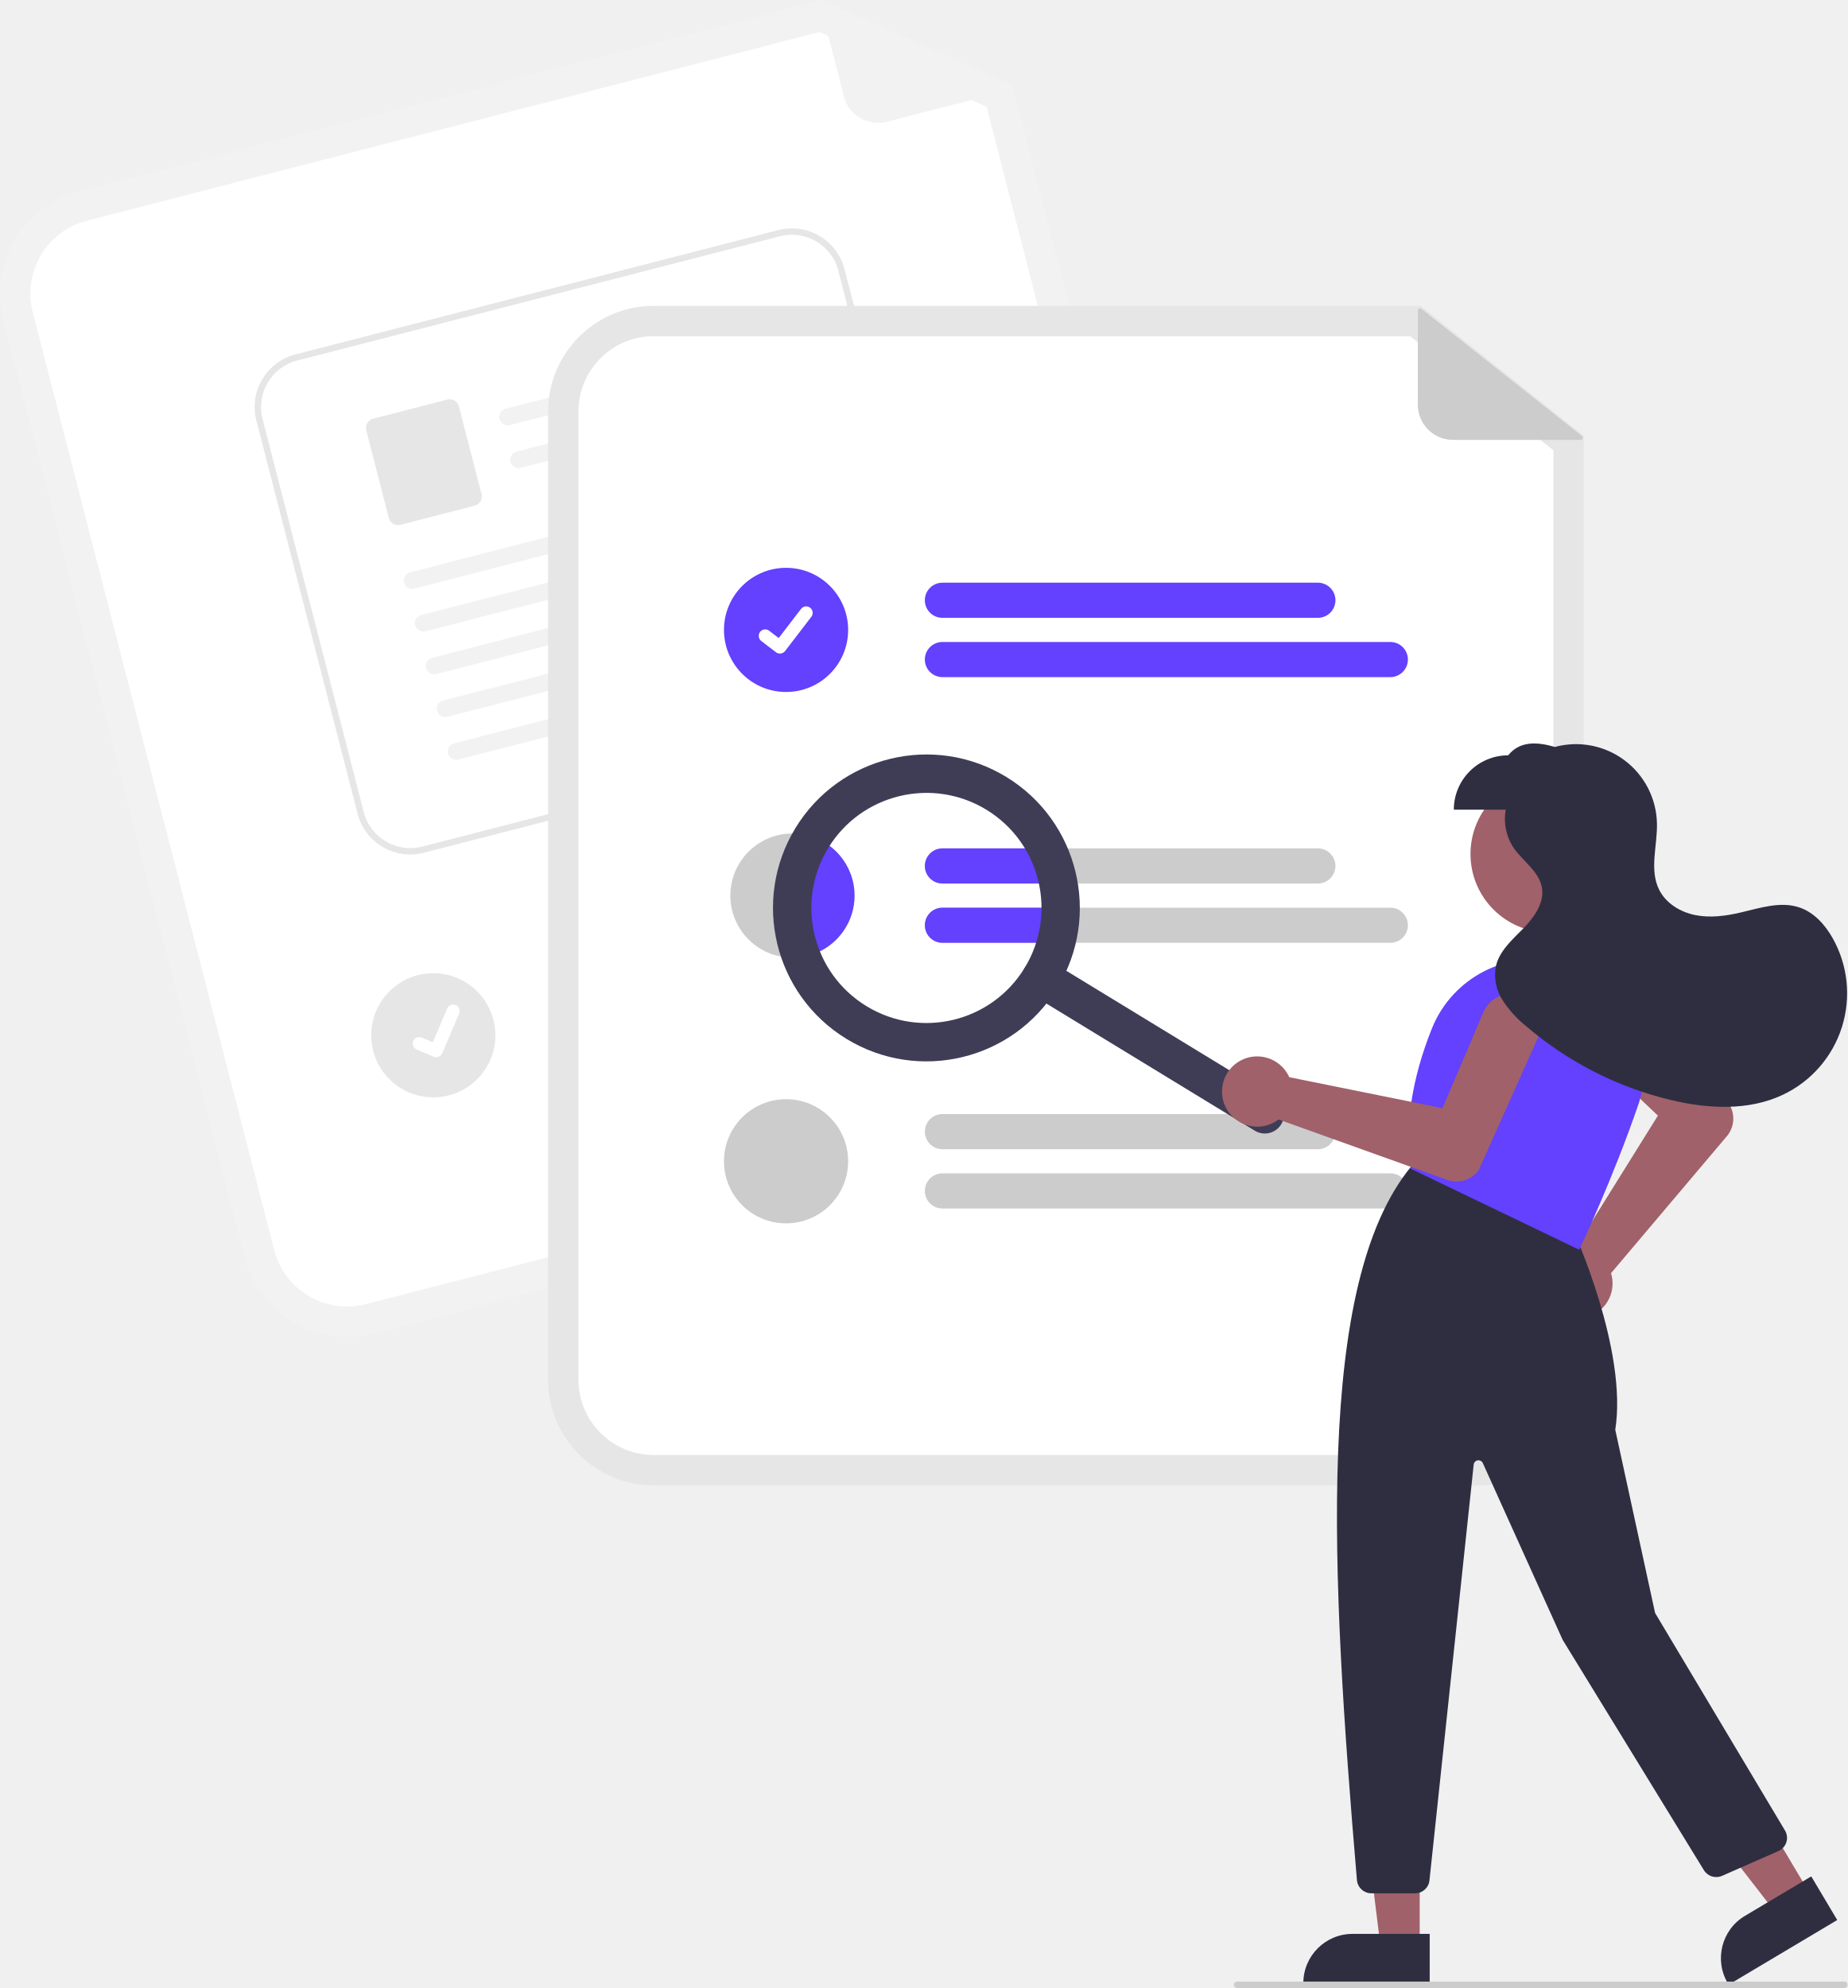
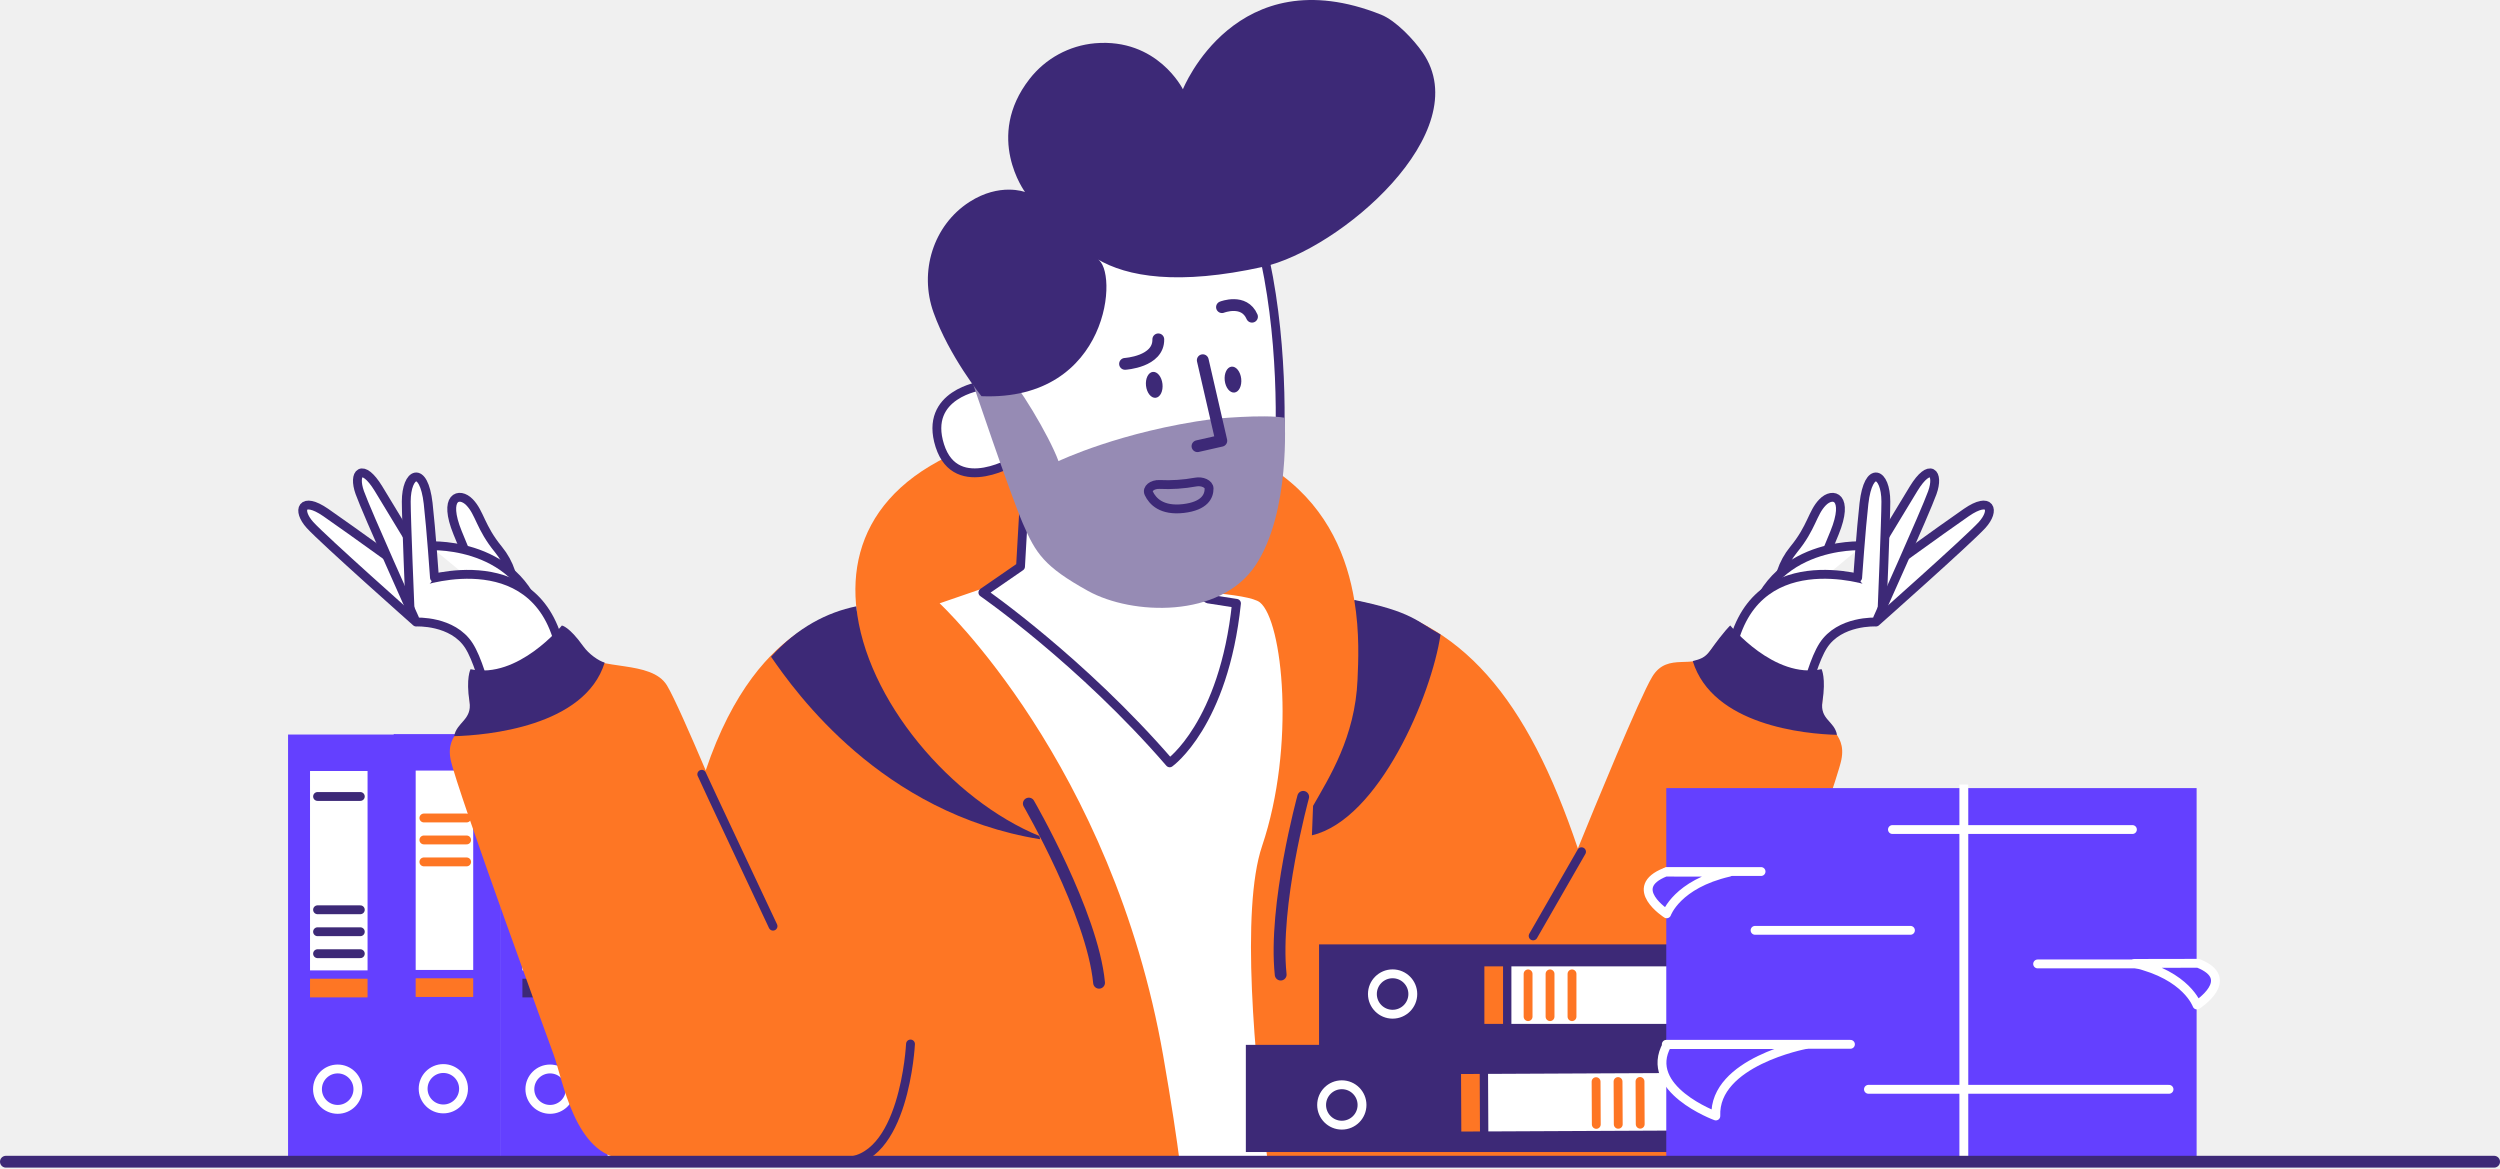
- <svg xmlns="http://www.w3.org/2000/svg" data-name="Layer 1" width="578.001" height="621.926" viewBox="0 0 578.001 621.926">
-   <path d="M677.642,491.897l-249.849,64.339a33.037,33.037,0,0,1-40.187-23.728L312.046,239.081a33.037,33.037,0,0,1,23.728-40.187l232.444-59.857L627.712,165.671l73.658,286.039A33.037,33.037,0,0,1,677.642,491.897Z" transform="translate(-310.9993 -139.0372)" fill="#f2f2f2" />
-   <path d="M338.143,208.094a23.527,23.527,0,0,0-16.897,28.618l75.561,293.427a23.527,23.527,0,0,0,28.618,16.897l249.849-64.339a23.527,23.527,0,0,0,16.897-28.618l-72.517-281.607-52.285-23.406Z" transform="translate(-310.9993 -139.0372)" fill="#fff" />
-   <path d="M627.077,167.185l-38.667,9.957a10.991,10.991,0,0,1-13.384-7.903L567.671,140.68a.687.687,0,0,1,.944-.799l58.57,26.011A.687.687,0,0,1,627.077,167.185Z" transform="translate(-310.9993 -139.0372)" fill="#f2f2f2" />
-   <path d="M606.734,417.765,492.982,447.058a5.495,5.495,0,0,1-2.741-10.644L603.994,407.122a5.495,5.495,0,1,1,2.741,10.644Z" transform="translate(-310.9993 -139.0372)" fill="#ccc" />
-   <path d="M633.312,430.073l-135.705,34.946A5.495,5.495,0,0,1,494.866,454.375l135.705-34.946a5.495,5.495,0,0,1,2.741,10.644Z" transform="translate(-310.9993 -139.0372)" fill="#ccc" />
-   <circle id="a597741b-ffcf-4aba-98b0-6652ef5d57c9" data-name="Ellipse 44" cx="135.555" cy="323.878" r="19.423" fill="#e6e6e6" />
-   <path d="M594.639,366.934,443.564,405.823A17.019,17.019,0,0,1,422.863,393.597l-31.66-122.99a17.019,17.019,0,0,1,12.225-20.701l151.075-38.889a17.019,17.019,0,0,1,20.701,12.225l31.66,122.99A17.019,17.019,0,0,1,594.639,366.934Z" transform="translate(-310.9993 -139.0372)" fill="#fff" />
-   <path d="M594.639,366.934,443.564,405.823A17.019,17.019,0,0,1,422.863,393.597l-31.66-122.99a17.019,17.019,0,0,1,12.225-20.701l151.075-38.889a17.019,17.019,0,0,1,20.701,12.225l31.66,122.99A17.019,17.019,0,0,1,594.639,366.934ZM403.927,251.842a15.017,15.017,0,0,0-10.787,18.266l31.66,122.99a15.017,15.017,0,0,0,18.266,10.787l151.075-38.889a15.017,15.017,0,0,0,10.787-18.266L573.268,223.74a15.017,15.017,0,0,0-18.266-10.787Z" transform="translate(-310.9993 -139.0372)" fill="#e6e6e6" />
-   <path id="b056fd3f-f1a0-44f0-b006-deff0bee637d-124" data-name="Path 411" d="M546.839,252.371l-76.246,19.627a2.731,2.731,0,0,1-3.308-1.719,2.631,2.631,0,0,1,1.853-3.339l77.613-19.979c3.135,1.589,2.31,4.838.087,5.41Z" transform="translate(-310.9993 -139.0372)" fill="#f2f2f2" />
-   <path id="f1ea6668-a825-428d-96fe-a2c4e1b5a672-125" data-name="Path 412" d="M550.282,265.745l-76.246,19.627A2.731,2.731,0,0,1,470.728,283.653a2.631,2.631,0,0,1,1.853-3.339l77.613-19.979c3.135,1.589,2.31,4.838.087,5.41Z" transform="translate(-310.9993 -139.0372)" fill="#f2f2f2" />
-   <path id="ee9aa382-a9c9-40d0-8ed3-22ec2dd616d6-126" data-name="Path 413" d="M459.514,297.229l-23.269,5.99a2.962,2.962,0,0,1-3.603-2.128l-7.069-27.46a2.962,2.962,0,0,1,2.128-3.603l23.269-5.99a2.963,2.963,0,0,1,3.603,2.128l7.069,27.46a2.962,2.962,0,0,1-2.128,3.603Z" transform="translate(-310.9993 -139.0372)" fill="#e6e6e6" />
-   <path id="be954d2b-d8b8-4d26-80a0-a319e99a4b10-127" data-name="Path 414" d="M557.109,293.185,440.744,323.139a2.731,2.731,0,0,1-3.308-1.719,2.631,2.631,0,0,1,1.853-3.339L557.022,287.775c3.135,1.589,2.31,4.838.087,5.41Z" transform="translate(-310.9993 -139.0372)" fill="#f2f2f2" />
-   <path id="baaae9e4-1b4d-40c2-8a9d-f2abb078b489-128" data-name="Path 415" d="M560.553,306.563,444.188,336.517a2.731,2.731,0,0,1-3.308-1.719,2.631,2.631,0,0,1,1.853-3.339l117.733-30.306c3.135,1.589,2.31,4.838.087,5.41Z" transform="translate(-310.9993 -139.0372)" fill="#f2f2f2" />
-   <path id="a91bf4c9-37f6-4391-92ed-1882bd0ce21c-129" data-name="Path 416" d="M563.994,319.932,447.63,349.886a2.731,2.731,0,0,1-3.308-1.719,2.631,2.631,0,0,1,1.853-3.339l117.733-30.306c3.135,1.589,2.31,4.838.087,5.41Z" transform="translate(-310.9993 -139.0372)" fill="#f2f2f2" />
-   <path id="efb98e07-468b-4c85-9a64-ee4cc5493d6f-130" data-name="Path 417" d="M567.438,333.309,451.073,363.263a2.731,2.731,0,0,1-3.308-1.719,2.631,2.631,0,0,1,1.853-3.339L567.351,327.899c3.135,1.589,2.31,4.838.087,5.41Z" transform="translate(-310.9993 -139.0372)" fill="#f2f2f2" />
-   <path id="aeb1db98-32e5-40b8-ab89-fdad6a3263dc-131" data-name="Path 418" d="M570.879,346.679,454.515,376.633a2.731,2.731,0,0,1-3.308-1.719,2.631,2.631,0,0,1,1.853-3.339l117.733-30.306c3.135,1.589,2.31,4.838.087,5.41Z" transform="translate(-310.9993 -139.0372)" fill="#f2f2f2" />
-   <path id="be265de5-288f-49a7-867d-c42e7cdbf4db-132" data-name="Path 395" d="M447.987,469.723a2.014,2.014,0,0,1-1.274-.088l-.025-.01L441.397,467.382a2.029,2.029,0,1,1,1.587-3.734l3.429,1.458,4.493-10.569a2.028,2.028,0,0,1,2.659-1.073l.001 0-.027.069.028-.069a2.03,2.03,0,0,1,1.072,2.66l-5.286,12.427a2.029,2.029,0,0,1-1.365,1.168Z" transform="translate(-310.9993 -139.0372)" fill="#fff" />
-   <path d="M773.475,603.715h-258a33.037,33.037,0,0,1-33-33v-303a33.037,33.037,0,0,1,33-33H755.501l50.973,40.629V570.715A33.037,33.037,0,0,1,773.475,603.715Z" transform="translate(-310.9993 -139.0372)" fill="#e6e6e6" />
-   <path d="M515.474,244.215a23.527,23.527,0,0,0-23.5,23.5v303a23.527,23.527,0,0,0,23.5,23.5h258a23.527,23.527,0,0,0,23.5-23.5V279.92l-44.796-35.706Z" transform="translate(-310.9993 -139.0372)" fill="#fff" />
-   <path d="M723.294,332.319H605.83a5.495,5.495,0,0,1,0-10.991H723.294a5.495,5.495,0,1,1,0,10.991Z" transform="translate(-310.9993 -139.0372)" fill="#6440ff" />
-   <path d="M745.962,350.866H605.83a5.495,5.495,0,0,1,0-10.991H745.962a5.495,5.495,0,1,1,0,10.991Z" transform="translate(-310.9993 -139.0372)" fill="#6440ff" />
-   <path d="M723.294,404.443h-117.46a5.495,5.495,0,1,0,0,10.99h117.46a5.495,5.495,0,0,0,0-10.99Z" transform="translate(-310.9993 -139.0372)" fill="#ccc" />
-   <path d="M745.964,422.993H605.834a5.495,5.495,0,1,0,0,10.99H745.964a5.495,5.495,0,0,0,0-10.99Z" transform="translate(-310.9993 -139.0372)" fill="#ccc" />
-   <path d="M723.294,498.554H605.83a5.495,5.495,0,0,1,0-10.991H723.294a5.495,5.495,0,1,1,0,10.991Z" transform="translate(-310.9993 -139.0372)" fill="#ccc" />
-   <path d="M745.962,517.101H605.83a5.495,5.495,0,0,1,0-10.991H745.962a5.495,5.495,0,1,1,0,10.991Z" transform="translate(-310.9993 -139.0372)" fill="#ccc" />
-   <circle id="abdb8e2f-a218-463c-85f4-c869fef49971" data-name="Ellipse 44" cx="245.916" cy="197.06" r="19.423" fill="#6440ff" />
-   <path id="ba7dbbd6-0052-44b1-a552-47a8298b8d3e-133" data-name="Path 395" d="M554.99,343.506a2.014,2.014,0,0,1-1.212-.403l-.022-.016-4.565-3.492a2.029,2.029,0,1,1,2.468-3.22l2.957,2.267,6.987-9.115a2.028,2.028,0,0,1,2.843-.376l.001 0-.043.06.045-.06a2.03,2.03,0,0,1,.375,2.843l-8.218,10.716a2.029,2.029,0,0,1-1.613.791Z" transform="translate(-310.9993 -139.0372)" fill="#fff" />
-   <path d="M578.334,419.213a19.423,19.423,0,0,1-19.42,19.43,4.176,4.176,0,0,1-.5-.02,19.422,19.422,0,1,1,19.92-19.41Z" transform="translate(-310.9993 -139.0372)" fill="#ccc" />
-   <circle id="e4a71040-498e-4958-ad41-c2d79154b8f7" data-name="Ellipse 44" cx="245.916" cy="363.295" r="19.423" fill="#ccc" />
-   <path d="M805.482,276.651h-39.929a10.991,10.991,0,0,1-10.991-10.991v-29.491a.687.687,0,0,1,1.113-.538l50.233,39.795A.687.687,0,0,1,805.482,276.651Z" transform="translate(-310.9993 -139.0372)" fill="#ccc" />
-   <path d="M578.334,419.213a19.423,19.423,0,0,1-19.42,19.43,4.176,4.176,0,0,1-.5-.02,42.051,42.051,0,0,1,3.77-38.56A19.433,19.433,0,0,1,578.334,419.213Z" transform="translate(-310.9993 -139.0372)" fill="#6440ff" />
-   <path d="M600.334,409.943a5.51,5.51,0,0,1,5.5-5.5h29.27a41.573,41.573,0,0,1,3.61,10.99H605.834A5.501,5.501,0,0,1,600.334,409.943Z" transform="translate(-310.9993 -139.0372)" fill="#6440ff" />
-   <path d="M639.394,422.993a41.924,41.924,0,0,1-1.46,10.99h-32.1a5.495,5.495,0,1,1,0-10.99Z" transform="translate(-310.9993 -139.0372)" fill="#6440ff" />
-   <path d="M711.816,490.77a6,6,0,0,1-8.247,1.998l-70.005-42.7a6,6,0,0,1,6.249-10.245l70.005,42.7A6,6,0,0,1,711.816,490.77Z" transform="translate(-310.9993 -139.0372)" fill="#3f3d56" />
-   <path d="M641.811,448.07a48,48,0,1,1-15.983-65.974A48.054,48.054,0,0,1,641.811,448.07Zm-71.712-43.742a36,36,0,1,0,49.48-11.987A36.041,36.041,0,0,0,570.099,404.328Z" transform="translate(-310.9993 -139.0372)" fill="#3f3d56" />
-   <circle cx="484.603" cy="267.173" r="24.561" fill="#a0616a" />
-   <path d="M794.015,543.901a11.002,11.002,0,0,1,8.323-14.151,10.468,10.468,0,0,1,1.459-.18l25.872-41.523L806.036,465.58a9.432,9.432,0,1,1,13.121-13.553L851.786,484.201l.066.08a8.545,8.545,0,0,1-.594,10.185l-36.25,42.873a10.301,10.301,0,0,1,.27,1.046,11.003,11.003,0,0,1-9.875,13.116q-.468.041-.932.041A11.037,11.037,0,0,1,794.015,543.901Z" transform="translate(-310.9993 -139.0372)" fill="#a0616a" />
-   <polygon points="444.151 609.001 431.891 609 426.059 561.712 444.153 561.713 444.151 609.001" fill="#a0616a" />
-   <path d="M758.277,759.922l-39.531-.001v-.5a15.386,15.386,0,0,1,15.386-15.386h.001l24.144.001Z" transform="translate(-310.9993 -139.0372)" fill="#2f2e41" />
-   <polygon points="566.007 592.05 555.473 598.322 526.268 560.676 541.815 551.419 566.007 592.05" fill="#a0616a" />
-   <path d="M885.772,739.699l-33.966,20.223-.256-.43a15.386,15.386,0,0,1,5.348-21.092l.001-.001,20.745-12.352Z" transform="translate(-310.9993 -139.0372)" fill="#2f2e41" />
-   <path d="M735.512,727.213c-8.213-96.706-13.099-186.545,16.924-223.193l.232-.284,50.526,20.211.083.181c.17.371,16.974,37.333,13.054,62.194L828.794,643.649l40.636,68.041A4.501,4.501,0,0,1,867.379,718.118l-17.659,7.77a4.521,4.521,0,0,1-5.648-1.766l-44.204-72.08-24.968-55.286a1.5,1.5,0,0,0-2.859.459L758.201,727.311a4.492,4.492,0,0,1-4.475,4.024H739.998A4.53,4.53,0,0,1,735.512,727.213Z" transform="translate(-310.9993 -139.0372)" fill="#2f2e41" />
-   <path d="M752.606,504.786l-.241-.115-.038-.265c-1.887-13.21.347-27.888,6.64-43.625a34.636,34.636,0,0,1,40.202-20.743h0a34.594,34.594,0,0,1,22.061,16.964,34.221,34.221,0,0,1,2.373,27.425c-7.934,23.2-18.226,44.907-18.329,45.124l-.216.453Z" transform="translate(-310.9993 -139.0372)" fill="#6440ff" />
-   <path d="M697.48,471.883A11.002,11.002,0,0,1,713.65,474.722a10.469,10.469,0,0,1,.679,1.304l47.954,9.692,12.768-30.004a9.432,9.432,0,1,1,17.289,7.544l-18.71,41.83-.052.09a8.545,8.545,0,0,1-9.748,3.01L710.978,489.247a10.303,10.303,0,0,1-.885.619,11.003,11.003,0,0,1-15.744-4.657q-.202-.424-.365-.859A11.037,11.037,0,0,1,697.48,471.883Z" transform="translate(-310.9993 -139.0372)" fill="#a0616a" />
-   <path d="M884.331,432.512c-2.366-4.192-5.812-8.031-10.369-9.581-5.885-2.001-12.257.13-18.307,1.552-4.662,1.096-9.532,1.767-14.23.842-4.698-.925-9.23-3.659-11.368-7.944-3.145-6.304-.496-13.821-.687-20.863a25.334,25.334,0,0,0-31.923-23.811c-5.793-1.672-11.039-1.827-14.623,2.627a17,17,0,0,0-17,17h16.255a16.15,16.15,0,0,0,2.454,11.931c2.87,4.216,7.859,7.266,8.82,12.274.931,4.854-2.368,9.459-5.829,12.987-3.46,3.528-7.475,7.024-8.556,11.846a14.689,14.689,0,0,0,2.104,10.565,34.403,34.403,0,0,0,7.386,8.136,108.402,108.402,0,0,0,45.038,23.04c11.704,2.818,24.506,3.548,35.371-1.635a35.126,35.126,0,0,0,15.465-48.967Z" transform="translate(-310.9993 -139.0372)" fill="#2f2e41" />
-   <path d="M888.001,760.963h-190a1,1,0,0,1,0-2h190a1,1,0,0,1,0,2Z" transform="translate(-310.9993 -139.0372)" fill="#ccc" />
+ <svg xmlns="http://www.w3.org/2000/svg" width="1693" height="791" viewBox="0 0 1693 791" fill="none">
+   <path d="M339.191 787.1V497.13H266.621V787.1H339.191Z" fill="#6440FF" />
+   <path d="M320.461 656.85V521.83H281.501V656.85H320.461Z" fill="white" />
+   <path d="M320.451 675.14V662.5H281.491V675.14H320.451Z" fill="#FE7624" />
+   <path d="M300.231 750.97C307.786 750.97 313.911 744.845 313.911 737.29C313.911 729.735 307.786 723.61 300.231 723.61C292.676 723.61 286.551 729.735 286.551 737.29C286.551 744.845 292.676 750.97 300.231 750.97Z" stroke="white" stroke-width="6" stroke-linecap="round" stroke-linejoin="round" />
+   <path d="M316.001 553.94H287.051" stroke="#FE7624" stroke-width="6" stroke-linecap="round" stroke-linejoin="round" />
+   <path d="M316.001 568.81H287.051" stroke="#FE7624" stroke-width="6" stroke-linecap="round" stroke-linejoin="round" />
+   <path d="M316.001 583.68H287.051" stroke="#FE7624" stroke-width="6" stroke-linecap="round" stroke-linejoin="round" />
+   <path d="M411.461 787.4V497.43H338.891V787.4H411.461Z" fill="#6440FF" />
+   <path d="M392.73 657.14V522.12H353.771V657.14H392.73Z" fill="white" />
+   <path d="M392.73 675.44V662.8H353.77V675.44H392.73Z" fill="#3D2977" />
+   <path d="M372.5 751.27C380.056 751.27 386.18 745.145 386.18 737.59C386.18 730.035 380.056 723.91 372.5 723.91C364.945 723.91 358.82 730.035 358.82 737.59C358.82 745.145 364.945 751.27 372.5 751.27Z" stroke="white" stroke-width="6" stroke-linecap="round" stroke-linejoin="round" />
+   <path d="M387.821 616.1H358.871" stroke="#3D2977" stroke-width="6" stroke-linecap="round" stroke-linejoin="round" />
+   <path d="M387.821 539.37H358.871" stroke="#3D2977" stroke-width="6" stroke-linecap="round" stroke-linejoin="round" />
+   <path d="M387.821 630.97H358.871" stroke="#3D2977" stroke-width="6" stroke-linecap="round" stroke-linejoin="round" />
+   <path d="M387.821 645.84H358.871" stroke="#3D2977" stroke-width="6" stroke-linecap="round" stroke-linejoin="round" />
+   <path d="M267.641 787.4V497.43H195.071V787.4H267.641Z" fill="#6440FF" />
+   <path d="M248.91 657.14V522.12H209.95V657.14H248.91Z" fill="white" />
+   <path d="M248.91 675.43V662.79H209.95V675.43H248.91Z" fill="#FE7624" />
+   <path d="M228.68 751.27C236.235 751.27 242.36 745.145 242.36 737.59C242.36 730.035 236.235 723.91 228.68 723.91C221.125 723.91 215 730.035 215 737.59C215 745.145 221.125 751.27 228.68 751.27Z" stroke="white" stroke-width="6" stroke-linecap="round" stroke-linejoin="round" />
+   <path d="M244.001 616.1H215.051" stroke="#3D2977" stroke-width="6" stroke-linecap="round" stroke-linejoin="round" />
+   <path d="M244.001 539.37H215.051" stroke="#3D2977" stroke-width="6" stroke-linecap="round" stroke-linejoin="round" />
+   <path d="M244.001 630.97H215.051" stroke="#3D2977" stroke-width="6" stroke-linecap="round" stroke-linejoin="round" />
+   <path d="M244.001 645.84H215.051" stroke="#3D2977" stroke-width="6" stroke-linecap="round" stroke-linejoin="round" />
+   <path d="M348.25 404.31C348.778 392.64 344.974 381.186 337.57 372.15C325.15 357 325 347.39 318 340.14C311 332.89 299.89 336.2 309.89 360.79C319.89 385.38 324.21 395.48 324.21 395.48L348.25 404.31Z" fill="white" stroke="#3D2977" stroke-width="6" stroke-linecap="round" stroke-linejoin="round" />
+   <path d="M291 369.62C292.08 369.62 360.16 366.15 368.27 433.62Z" fill="white" />
+   <path d="M291 369.62C292.08 369.62 360.16 366.15 368.27 433.62" stroke="#3D2977" stroke-width="6" stroke-linecap="round" stroke-linejoin="round" />
+   <path d="M337.061 504.34C337.061 504.34 328.621 454.53 317.561 437.24C306.501 419.95 281.801 421.24 281.801 421.24C281.801 421.24 219.001 365.57 209.911 355.51C200.821 345.45 204.301 335.86 220.551 347.04C236.801 358.22 285.641 393.65 285.641 393.65C285.641 393.65 367.061 366.08 380.301 444.29L395.301 490.71L337.061 504.34Z" fill="white" stroke="#3D2977" stroke-width="6" stroke-linecap="round" stroke-linejoin="round" />
+   <path d="M280.731 418.78C280.731 418.78 248.481 347.13 243.651 333.63C238.821 320.13 245.351 313.01 256.321 330.92C267.291 348.83 292.251 390.33 292.251 390.33" fill="white" />
+   <path d="M280.731 418.78C280.731 418.78 248.481 347.13 243.651 333.63C238.821 320.13 245.351 313.01 256.321 330.92C267.291 348.83 292.251 390.33 292.251 390.33" stroke="#3D2977" stroke-width="6" stroke-linecap="round" stroke-linejoin="round" />
+   <path d="M277.681 413.05C277.681 413.05 275.111 351.59 275.121 339.68C275.121 320.05 286.911 314.47 289.951 340.93C291.951 358.6 294.221 391.17 294.221 391.17" fill="white" />
+   <path d="M277.681 413.05C277.681 413.05 275.111 351.59 275.121 339.68C275.121 320.05 286.911 314.47 289.951 340.93C291.951 358.6 294.221 391.17 294.221 391.17" stroke="#3D2977" stroke-width="6" stroke-linecap="round" stroke-linejoin="round" />
+   <path d="M1204 404.31C1203.47 392.641 1207.27 381.186 1214.67 372.15C1227.1 357.01 1227.23 347.39 1234.26 340.15C1241.29 332.91 1252.36 336.21 1242.36 360.8C1232.36 385.39 1228 395.48 1228 395.48L1204 404.31Z" fill="white" stroke="#3D2977" stroke-width="6" stroke-linecap="round" stroke-linejoin="round" />
+   <path d="M1261.19 369.62C1260.11 369.62 1192.02 366.15 1183.92 433.62Z" fill="white" />
+   <path d="M1261.19 369.62C1260.11 369.62 1192.02 366.15 1183.92 433.62" stroke="#3D2977" stroke-width="6" stroke-linecap="round" stroke-linejoin="round" />
+   <path d="M1215.16 504.34C1215.16 504.34 1223.6 454.53 1234.66 437.24C1245.72 419.95 1270.42 421.24 1270.42 421.24C1270.42 421.24 1333.2 365.56 1342.31 355.5C1351.42 345.44 1347.92 335.85 1331.67 347.03C1315.42 358.21 1266.58 393.64 1266.58 393.64C1266.58 393.64 1185.16 366.07 1171.92 444.28L1156.92 490.7L1215.16 504.34Z" fill="white" stroke="#3D2977" stroke-width="6" stroke-linecap="round" stroke-linejoin="round" />
+   <path d="M1271.49 418.78C1271.49 418.78 1303.74 347.13 1308.57 333.63C1313.4 320.13 1306.87 313.01 1295.91 330.92C1284.95 348.83 1260 390.33 1260 390.33" fill="white" />
+   <path d="M1271.49 418.78C1271.49 418.78 1303.74 347.13 1308.57 333.63C1313.4 320.13 1306.87 313.01 1295.91 330.92C1284.95 348.83 1260 390.33 1260 390.33" stroke="#3D2977" stroke-width="6" stroke-linecap="round" stroke-linejoin="round" />
+   <path d="M1274.54 413.05C1274.54 413.05 1277.11 351.59 1277.1 339.68C1277.1 320.05 1265.31 314.47 1262.27 340.93C1260.27 358.6 1258.01 391.17 1258.01 391.17" fill="white" />
+   <path d="M1274.54 413.05C1274.54 413.05 1277.11 351.59 1277.1 339.68C1277.1 320.05 1265.31 314.47 1262.27 340.93C1260.27 358.6 1258.01 391.17 1258.01 391.17" stroke="#3D2977" stroke-width="6" stroke-linecap="round" stroke-linejoin="round" />
+   <path d="M1233.86 477.59C1235.19 462.29 1233.19 456.23 1233.19 456.23C1198.01 459.95 1169.8 426.35 1169.8 426.35C1169.8 426.35 1166.44 430.15 1156.97 442.35C1147.5 454.55 1129.52 440.77 1118.9 458.29C1110.32 472.45 1079.9 546.66 1068.53 574.61C1034 472 989.61 419.86 917.19 406.74C907.75 349.55 867 277 704.8 289.66C604 307.83 573.24 359.47 580.21 414H579.73C579.73 414 514.47 413.13 477.91 521.74C467.2 496.54 456.33 471.88 451.66 464.16C441.03 446.64 404.74 454.51 395.26 442.34C385.78 430.17 382.42 426.34 382.42 426.34C382.42 426.34 354.22 460 319 456.23C319 456.23 317 462.29 318.34 477.59C319.68 492.89 301.07 494.64 305.22 514.65C309.37 534.66 374.89 714.11 374.89 714.11C381.07 730.79 389.23 782.98 423.09 784.84C423.182 785.083 423.342 785.295 423.552 785.449C423.761 785.603 424.011 785.694 424.27 785.71C477.96 785.56 1134.48 786.11 1134.48 786.11C1134.48 786.11 1134.54 785.4 1134.61 784.06C1163.86 777.16 1171.44 729.84 1177.27 714.11C1177.27 714.11 1242.8 534.66 1246.94 514.65C1251.08 494.64 1232.53 492.89 1233.86 477.59Z" fill="#FE7624" />
+   <path d="M1234.16 475.15C1236.67 459.15 1233.57 453.15 1233.57 453.15C1201.43 460.1 1171.73 423.56 1171.73 423.56C1171.73 423.56 1167.73 427.11 1158.15 440.56C1154.28 445.99 1150.34 446.56 1146.33 447.68C1159.68 491.1 1222.21 497.1 1244 497.63C1242.35 488.24 1232.26 487.3 1234.16 475.15Z" fill="#3D2977" />
+   <path d="M317.941 475.27C315.431 459.27 318.651 453.19 318.651 453.19C350.801 460.14 380.501 423.6 380.501 423.6C380.501 423.6 385.341 424.14 394.951 437.6C398.821 443.03 405.471 447.6 409.481 448.71C396.141 492.12 329.331 498.01 307.551 498.54C309.191 489.1 319.841 487.43 317.941 475.27Z" fill="#3D2977" />
+   <path d="M579.841 410.61C560.301 414.61 540.051 424.87 522.141 444.74C538.811 468.86 597.021 550.9 704.341 568.34C704.26 567.596 704.102 566.862 703.871 566.15C644.391 541.74 586.131 473.83 579.841 410.61Z" fill="#3D2977" />
+   <path d="M917.12 406.3C920.84 428.52 919.82 448.47 919.32 460.25C917.67 499.19 900.2 526.36 889.21 545.74L888.43 565.68C933.79 554.99 969.43 470.99 975.53 429.68C959.43 420.85 956.55 414.28 917.12 406.3Z" fill="#3D2977" />
+   <path d="M696.721 544.18C696.721 544.18 739.801 618.55 744.291 665.52" stroke="#3D2977" stroke-width="8" stroke-linecap="round" stroke-linejoin="round" />
+   <path d="M882.52 539.62C882.52 539.62 862.35 613.09 867.28 660" stroke="#3D2977" stroke-width="8" stroke-linecap="round" stroke-linejoin="round" />
+   <path d="M475.24 524.34C475.69 525.71 523.49 627.2 523.49 627.2" stroke="#3D2977" stroke-width="6" stroke-linecap="round" stroke-linejoin="round" />
+   <path d="M1071.01 576.8L1038.25 633.81" stroke="#3D2977" stroke-width="6" stroke-linecap="round" stroke-linejoin="round" />
+   <path d="M616.591 707C616.591 707 612.591 788.42 570.031 786.52" stroke="#3D2977" stroke-width="6" stroke-linecap="round" stroke-linejoin="round" />
+   <path d="M858.471 786.37C849.601 717.64 840.161 616 854.661 573C877.551 505.26 868.661 420.24 853.201 407.93C837.741 395.62 667.001 398 667.001 398L636.311 408.57C636.311 408.57 753.161 517.13 787.761 715.22C793.191 746.28 796.861 770.69 799.301 789.84" fill="white" />
+   <path d="M693.572 340.35L691.102 383.68L665.602 401.26C665.602 401.26 732.392 447.51 792.122 516.59C792.122 516.59 828.772 490.68 837.342 408.59L818.122 405.59L726.122 351.09L693.572 340.35Z" fill="white" stroke="#3D2977" stroke-width="6" stroke-linecap="round" stroke-linejoin="round" />
+   <path d="M664.67 261.26C664.67 261.26 625.26 266.7 636.44 301.8C647.62 336.9 688.89 311 688.89 311L677.21 260.61L664.67 261.26Z" fill="white" stroke="#3D2977" stroke-width="6" stroke-linecap="round" stroke-linejoin="round" />
+   <path d="M758.432 121C768.742 118.9 839.562 105.91 854.282 165.48C869.002 225.05 868.212 292.82 865.102 324.09C861.992 355.36 723.812 357.38 715.772 355.57C707.732 353.76 697.472 345.65 697.472 345.65L668.122 255C668.122 255 647.662 143.66 758.432 121Z" fill="white" stroke="#3D2977" stroke-width="6" stroke-linecap="round" stroke-linejoin="round" />
+   <path d="M681.001 252.65C688.361 258.54 710.451 294.87 716.811 312.28C716.811 312.28 758.891 292.05 821.531 283.72C821.531 283.72 855.821 280.38 869.931 282.9C869.931 282.9 874.231 346.7 850.251 382.82C826.271 418.94 766.571 416.68 736.811 400.18C707.051 383.68 701.421 374.79 692.641 354.41C683.861 334.03 658.021 257.23 658.021 257.23L681.001 252.65Z" fill="#968BB4" />
+   <path d="M664.651 268.31C664.651 268.31 642.801 241.26 632.231 211.74C622.231 183.99 631.971 152.56 656.521 136.74C677.061 123.51 694.141 130.03 694.141 130.03C694.141 130.03 666.561 92.77 697.231 53.46C702.552 46.612 709.226 40.933 716.837 36.777C724.449 32.62 732.834 30.075 741.471 29.3C783.901 25.65 801.061 60.47 801.061 60.47C801.061 60.47 836.831 -29.32 935.281 9.93C945.211 13.93 957.331 26.73 963.451 35.61C1000.57 89.47 907.181 169.23 855.191 180.73C798.091 193.35 763.191 187.55 742.971 175.35C757.761 182.19 752.081 271.84 664.651 268.31Z" fill="#3D2977" />
+   <path d="M814.522 243.94L827.082 298.48L810.932 302.15" stroke="#3D2977" stroke-width="8" stroke-linecap="round" stroke-linejoin="round" />
+   <path d="M835.95 265.831C839.029 265.486 841.086 261.283 840.545 256.442C840.003 251.601 837.068 247.956 833.989 248.3C830.91 248.644 828.853 252.848 829.394 257.689C829.935 262.53 832.87 266.175 835.95 265.831Z" fill="#3D2977" />
+   <path d="M782.635 269.383C785.714 269.038 787.772 264.835 787.23 259.994C786.689 255.153 783.754 251.508 780.675 251.852C777.596 252.196 775.538 256.4 776.08 261.241C776.621 266.082 779.556 269.727 782.635 269.383Z" fill="#3D2977" />
+   <path d="M761.881 246.41C761.881 246.41 784.691 245.05 784.401 229.81" stroke="#3D2977" stroke-width="8" stroke-linecap="round" stroke-linejoin="round" />
+   <path d="M827.531 208C827.531 208 842.531 202.09 847.851 214.47" stroke="#3D2977" stroke-width="8" stroke-linecap="round" stroke-linejoin="round" />
+   <path d="M809.571 326.47C801.562 327.935 793.412 328.476 785.281 328.08C780.281 327.87 776.49 330.96 777.97 334.08C780.56 339.56 786.751 346.08 801.451 344.37C815.931 342.65 818.82 335.96 818.79 330.81C818.77 327.71 814.101 325.58 809.571 326.47Z" stroke="#3D2977" stroke-width="6" stroke-linecap="round" stroke-linejoin="round" />
+   <path d="M843.689 780.15H1151.04V707.58H843.689V780.15Z" fill="#3D2977" />
+   <path d="M1007.9 766.203L1142.91 765.567L1142.73 726.607L1007.71 727.244L1007.9 766.203Z" fill="white" />
+   <path d="M989.602 766.29L1002.24 766.231L1002.06 727.271L989.419 727.331L989.602 766.29Z" fill="#FE7624" />
+   <path d="M908.68 761.96C916.235 761.96 922.36 755.835 922.36 748.28C922.36 740.725 916.235 734.6 908.68 734.6C901.125 734.6 895 740.725 895 748.28C895 755.835 901.125 761.96 908.68 761.96Z" stroke="white" stroke-width="6" stroke-linecap="round" stroke-linejoin="round" />
+   <path d="M1110.75 761.3L1110.61 732.35" stroke="#FE7624" stroke-width="6" stroke-linecap="round" stroke-linejoin="round" />
+   <path d="M1095.88 761.37L1095.74 732.42" stroke="#FE7624" stroke-width="6" stroke-linecap="round" stroke-linejoin="round" />
+   <path d="M1081.01 761.44L1080.87 732.49" stroke="#FE7624" stroke-width="6" stroke-linecap="round" stroke-linejoin="round" />
+   <path d="M893.26 715.8H1183.23V639.54H893.26V715.8Z" fill="#3D2977" />
+   <path d="M1023.52 693.38H1158.54V654.42H1023.52V693.38Z" fill="white" />
+   <path d="M1005.22 693.38H1017.86V654.42H1005.22V693.38Z" fill="#FE7624" />
+   <path d="M943.071 686.83C950.626 686.83 956.751 680.705 956.751 673.15C956.751 665.595 950.626 659.47 943.071 659.47C935.515 659.47 929.391 665.595 929.391 673.15C929.391 680.705 935.515 686.83 943.071 686.83Z" stroke="white" stroke-width="6" stroke-linecap="round" stroke-linejoin="round" />
+   <path d="M1064.56 688.47V659.52" stroke="#FE7624" stroke-width="6" stroke-linecap="round" stroke-linejoin="round" />
+   <path d="M1141.29 688.47V659.52" stroke="#FE7624" stroke-width="6" stroke-linecap="round" stroke-linejoin="round" />
+   <path d="M1049.69 688.47V659.52" stroke="#FE7624" stroke-width="6" stroke-linecap="round" stroke-linejoin="round" />
+   <path d="M1034.82 688.47V659.52" stroke="#FE7624" stroke-width="6" stroke-linecap="round" stroke-linejoin="round" />
+   <path d="M1487.55 533.7H1128.4V787.02H1487.55V533.7Z" fill="#6440FF" />
+   <path d="M1329.91 531.29V788.47Z" fill="#3D2977" />
+   <path d="M1329.91 531.29V788.47" stroke="white" stroke-width="6" stroke-linejoin="round" />
+   <path d="M1281.56 561.76H1444.07" stroke="white" stroke-width="6" stroke-linecap="round" stroke-linejoin="round" />
+   <path d="M1379.88 652.77H1484.29" stroke="white" stroke-width="6" stroke-linecap="round" stroke-linejoin="round" />
+   <path d="M1265.31 737.68H1468.86" stroke="white" stroke-width="6" stroke-linecap="round" stroke-linejoin="round" />
+   <path d="M1293.75 630.02H1188.53" stroke="white" stroke-width="6" stroke-linecap="round" stroke-linejoin="round" />
+   <path d="M1128.8 590.2H1192.59" stroke="white" stroke-width="6" stroke-linecap="round" stroke-linejoin="round" />
+   <path d="M1128.4 707.21H1253.12" stroke="white" stroke-width="6" stroke-linecap="round" stroke-linejoin="round" />
+   <path d="M1127.86 590.6C1101.04 601.16 1128.67 618.83 1128.67 618.83C1128.67 618.83 1135.58 598.83 1170.92 590.68L1127.86 590.6Z" fill="#6440FF" stroke="white" stroke-width="6" stroke-linecap="round" stroke-linejoin="round" />
+   <path d="M1488.6 652.35C1515.41 662.91 1487.78 680.59 1487.78 680.59C1487.78 680.59 1480.88 660.59 1445.53 652.43L1488.6 652.35Z" fill="#6440FF" stroke="white" stroke-width="6" stroke-linecap="round" stroke-linejoin="round" />
+   <path d="M1222.66 707.39C1222.66 707.39 1160.43 719.13 1161.97 755.74C1161.97 755.74 1112.09 737.44 1128.97 707.39H1222.66Z" fill="#6440FF" stroke="white" stroke-width="6" stroke-linecap="round" stroke-linejoin="round" />
+   <path d="M4 786.71H1689" stroke="#3D2977" stroke-width="8" stroke-linecap="round" stroke-linejoin="round" />
</svg>
